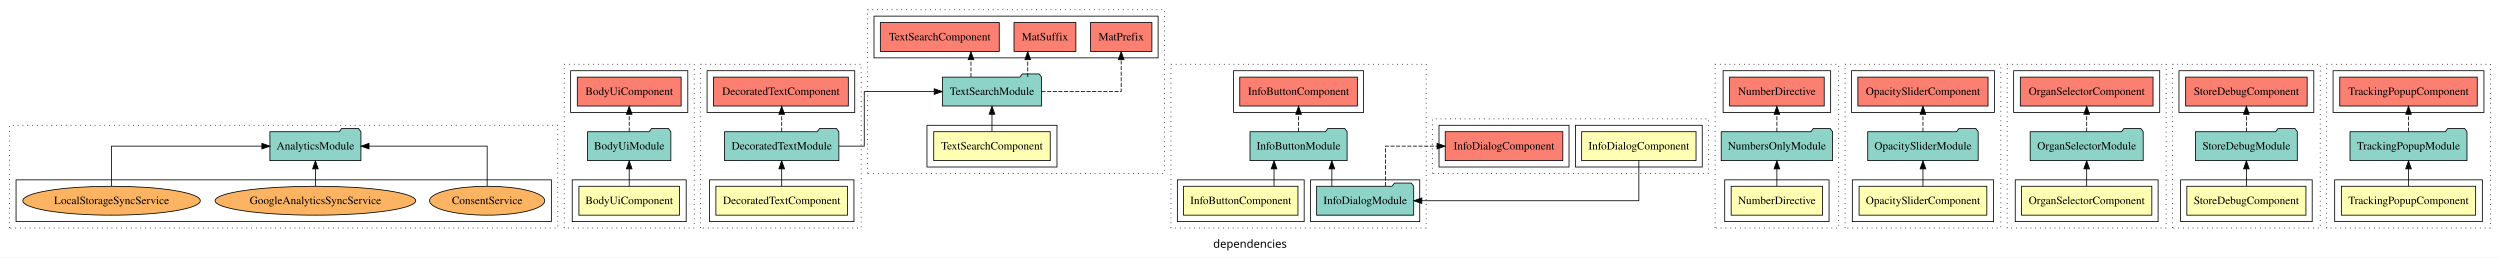
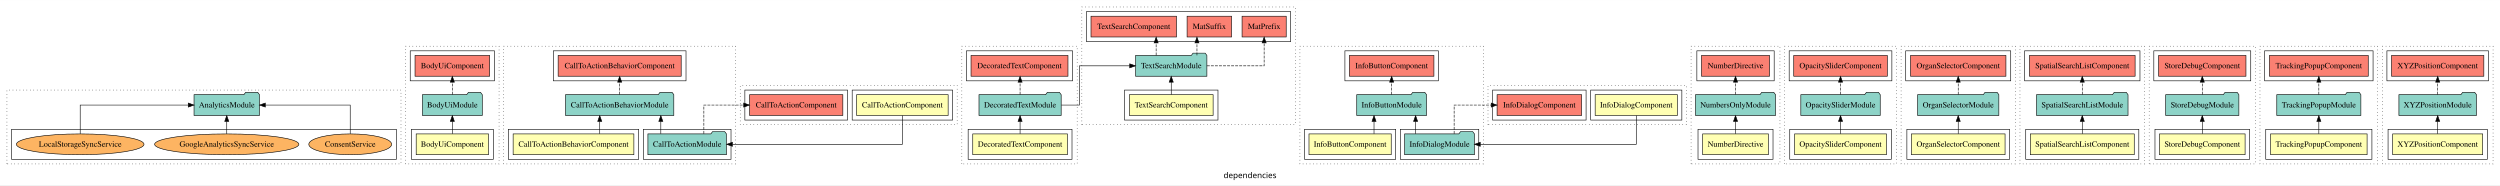
- <svg xmlns="http://www.w3.org/2000/svg" width="3115pt" height="321pt" viewBox="0.00 0.00 3115.00 320.80">
+ <svg xmlns="http://www.w3.org/2000/svg" width="4333pt" height="321pt" viewBox="0.00 0.00 4333.00 320.80">
  <g id="graph0" class="graph" transform="scale(1 1) rotate(0) translate(4 316.8)">
-     <polygon fill="white" stroke="transparent" points="-4,4 -4,-316.8 3111,-316.8 3111,4 -4,4" />
-     <text text-anchor="middle" x="1553.5" y="-8.2" font-family="sans-serif" font-size="14.00">dependencies</text>
+     <polygon fill="white" stroke="transparent" points="-4,4 -4,-316.8 4329,-316.8 4329,4 -4,4" />
+     <text text-anchor="middle" x="2162.5" y="-8.2" font-family="sans-serif" font-size="14.00">dependencies</text>
    <g id="clust1" class="cluster">
      <polygon fill="none" stroke="black" stroke-dasharray="1,5" points="8,-32.8 8,-160.8 691,-160.8 691,-32.8 8,-32.8" />
    </g>
    <g id="clust6" class="cluster">
      <polygon fill="none" stroke="black" points="16,-40.8 16,-92.8 683,-92.8 683,-40.8 16,-40.8" />
    </g>
    <g id="clust7" class="cluster">
      <polygon fill="none" stroke="black" stroke-dasharray="1,5" points="699,-32.8 699,-236.8 861,-236.8 861,-32.8 699,-32.8" />
    </g>
    <g id="clust8" class="cluster">
      <polygon fill="none" stroke="black" points="709,-40.8 709,-92.8 851,-92.8 851,-40.8 709,-40.8" />
    </g>
    <g id="clust11" class="cluster">
      <polygon fill="none" stroke="black" points="707,-176.8 707,-228.8 853,-228.8 853,-176.8 707,-176.8" />
    </g>
    <g id="clust14" class="cluster">
-       <polygon fill="none" stroke="black" stroke-dasharray="1,5" points="869,-32.8 869,-236.8 1069,-236.8 1069,-32.8 869,-32.8" />
+       <polygon fill="none" stroke="black" stroke-dasharray="1,5" points="869,-32.8 869,-236.8 1271,-236.8 1271,-32.8 869,-32.8" />
    </g>
    <g id="clust15" class="cluster">
-       <polygon fill="none" stroke="black" points="880,-40.8 880,-92.8 1060,-92.8 1060,-40.8 880,-40.8" />
+       <polygon fill="none" stroke="black" points="877,-40.8 877,-92.8 1103,-92.8 1103,-40.8 877,-40.8" />
+     </g>
+     <g id="clust17" class="cluster">
+       <polygon fill="none" stroke="black" points="1111,-40.8 1111,-92.8 1263,-92.8 1263,-40.8 1111,-40.8" />
    </g>
    <g id="clust18" class="cluster">
-       <polygon fill="none" stroke="black" points="877,-176.8 877,-228.8 1061,-228.8 1061,-176.8 877,-176.8" />
+       <polygon fill="none" stroke="black" points="955,-176.8 955,-228.8 1185,-228.8 1185,-176.8 955,-176.8" />
    </g>
    <g id="clust21" class="cluster">
-       <polygon fill="none" stroke="black" stroke-dasharray="1,5" points="1455,-32.8 1455,-236.8 1773,-236.8 1773,-32.8 1455,-32.8" />
+       <polygon fill="none" stroke="black" stroke-dasharray="1,5" points="1279,-100.8 1279,-168.8 1655,-168.8 1655,-100.8 1279,-100.8" />
    </g>
    <g id="clust22" class="cluster">
-       <polygon fill="none" stroke="black" points="1463,-40.8 1463,-92.8 1621,-92.8 1621,-40.8 1463,-40.8" />
-     </g>
-     <g id="clust24" class="cluster">
-       <polygon fill="none" stroke="black" points="1629,-40.8 1629,-92.8 1765,-92.8 1765,-40.8 1629,-40.8" />
+       <polygon fill="none" stroke="black" points="1473,-108.8 1473,-160.8 1647,-160.8 1647,-108.8 1473,-108.8" />
    </g>
    <g id="clust25" class="cluster">
-       <polygon fill="none" stroke="black" points="1533,-176.8 1533,-228.8 1695,-228.8 1695,-176.8 1533,-176.8" />
+       <polygon fill="none" stroke="black" points="1287,-108.8 1287,-160.8 1465,-160.8 1465,-108.8 1287,-108.8" />
    </g>
    <g id="clust28" class="cluster">
-       <polygon fill="none" stroke="black" stroke-dasharray="1,5" points="1781,-100.8 1781,-168.8 2125,-168.8 2125,-100.8 1781,-100.8" />
+       <polygon fill="none" stroke="black" stroke-dasharray="1,5" points="1663,-32.8 1663,-236.8 1863,-236.8 1863,-32.8 1663,-32.8" />
    </g>
    <g id="clust29" class="cluster">
-       <polygon fill="none" stroke="black" points="1959,-108.8 1959,-160.8 2117,-160.8 2117,-108.8 1959,-108.8" />
+       <polygon fill="none" stroke="black" points="1674,-40.8 1674,-92.8 1854,-92.8 1854,-40.8 1674,-40.8" />
    </g>
    <g id="clust32" class="cluster">
-       <polygon fill="none" stroke="black" points="1789,-108.8 1789,-160.8 1951,-160.8 1951,-108.8 1789,-108.8" />
-     </g>
-     <g id="clust41" class="cluster">
-       <polygon fill="none" stroke="black" stroke-dasharray="1,5" points="2133,-32.8 2133,-236.8 2287,-236.8 2287,-32.8 2133,-32.8" />
+       <polygon fill="none" stroke="black" points="1671,-176.8 1671,-228.8 1855,-228.8 1855,-176.8 1671,-176.8" />
+     </g>
+     <g id="clust35" class="cluster">
+       <polygon fill="none" stroke="black" stroke-dasharray="1,5" points="2249,-32.8 2249,-236.8 2567,-236.8 2567,-32.8 2249,-32.8" />
+     </g>
+     <g id="clust36" class="cluster">
+       <polygon fill="none" stroke="black" points="2257,-40.8 2257,-92.8 2415,-92.8 2415,-40.8 2257,-40.8" />
+     </g>
+     <g id="clust38" class="cluster">
+       <polygon fill="none" stroke="black" points="2423,-40.8 2423,-92.8 2559,-92.8 2559,-40.8 2423,-40.8" />
+     </g>
+     <g id="clust39" class="cluster">
+       <polygon fill="none" stroke="black" points="2327,-176.8 2327,-228.8 2489,-228.8 2489,-176.8 2327,-176.8" />
    </g>
    <g id="clust42" class="cluster">
-       <polygon fill="none" stroke="black" points="2145,-40.8 2145,-92.8 2275,-92.8 2275,-40.8 2145,-40.8" />
-     </g>
-     <g id="clust45" class="cluster">
-       <polygon fill="none" stroke="black" points="2143,-176.8 2143,-228.8 2277,-228.8 2277,-176.8 2143,-176.8" />
-     </g>
-     <g id="clust48" class="cluster">
-       <polygon fill="none" stroke="black" stroke-dasharray="1,5" points="2295,-32.8 2295,-236.8 2489,-236.8 2489,-32.8 2295,-32.8" />
-     </g>
-     <g id="clust49" class="cluster">
-       <polygon fill="none" stroke="black" points="2304,-40.8 2304,-92.8 2480,-92.8 2480,-40.8 2304,-40.8" />
-     </g>
-     <g id="clust52" class="cluster">
-       <polygon fill="none" stroke="black" points="2303,-176.8 2303,-228.8 2481,-228.8 2481,-176.8 2303,-176.8" />
+       <polygon fill="none" stroke="black" stroke-dasharray="1,5" points="2575,-100.8 2575,-168.8 2919,-168.8 2919,-100.8 2575,-100.8" />
+     </g>
+     <g id="clust43" class="cluster">
+       <polygon fill="none" stroke="black" points="2753,-108.8 2753,-160.8 2911,-160.8 2911,-108.8 2753,-108.8" />
+     </g>
+     <g id="clust46" class="cluster">
+       <polygon fill="none" stroke="black" points="2583,-108.8 2583,-160.8 2745,-160.8 2745,-108.8 2583,-108.8" />
    </g>
    <g id="clust55" class="cluster">
-       <polygon fill="none" stroke="black" stroke-dasharray="1,5" points="2497,-32.8 2497,-236.8 2695,-236.8 2695,-32.8 2497,-32.8" />
+       <polygon fill="none" stroke="black" stroke-dasharray="1,5" points="2927,-32.8 2927,-236.8 3081,-236.8 3081,-32.8 2927,-32.8" />
    </g>
    <g id="clust56" class="cluster">
-       <polygon fill="none" stroke="black" points="2507,-40.8 2507,-92.8 2685,-92.8 2685,-40.8 2507,-40.8" />
+       <polygon fill="none" stroke="black" points="2939,-40.8 2939,-92.8 3069,-92.8 3069,-40.8 2939,-40.8" />
    </g>
    <g id="clust59" class="cluster">
-       <polygon fill="none" stroke="black" points="2505,-176.8 2505,-228.8 2687,-228.8 2687,-176.8 2505,-176.8" />
+       <polygon fill="none" stroke="black" points="2937,-176.8 2937,-228.8 3071,-228.8 3071,-176.8 2937,-176.8" />
    </g>
    <g id="clust62" class="cluster">
-       <polygon fill="none" stroke="black" stroke-dasharray="1,5" points="2703,-32.8 2703,-236.8 2887,-236.8 2887,-32.8 2703,-32.8" />
+       <polygon fill="none" stroke="black" stroke-dasharray="1,5" points="3089,-32.8 3089,-236.8 3283,-236.8 3283,-32.8 3089,-32.8" />
    </g>
    <g id="clust63" class="cluster">
-       <polygon fill="none" stroke="black" points="2713,-40.8 2713,-92.8 2877,-92.8 2877,-40.8 2713,-40.8" />
+       <polygon fill="none" stroke="black" points="3098,-40.8 3098,-92.8 3274,-92.8 3274,-40.8 3098,-40.8" />
    </g>
    <g id="clust66" class="cluster">
-       <polygon fill="none" stroke="black" points="2711,-176.8 2711,-228.8 2879,-228.8 2879,-176.8 2711,-176.8" />
+       <polygon fill="none" stroke="black" points="3097,-176.8 3097,-228.8 3275,-228.8 3275,-176.8 3097,-176.8" />
    </g>
    <g id="clust69" class="cluster">
-       <polygon fill="none" stroke="black" stroke-dasharray="1,5" points="1077,-100.8 1077,-304.8 1447,-304.8 1447,-100.8 1077,-100.8" />
+       <polygon fill="none" stroke="black" stroke-dasharray="1,5" points="3291,-32.8 3291,-236.8 3489,-236.8 3489,-32.8 3291,-32.8" />
    </g>
    <g id="clust70" class="cluster">
-       <polygon fill="none" stroke="black" points="1151,-108.8 1151,-160.8 1313,-160.8 1313,-108.8 1151,-108.8" />
+       <polygon fill="none" stroke="black" points="3301,-40.8 3301,-92.8 3479,-92.8 3479,-40.8 3301,-40.8" />
    </g>
    <g id="clust73" class="cluster">
-       <polygon fill="none" stroke="black" points="1085,-244.8 1085,-296.8 1439,-296.8 1439,-244.8 1085,-244.8" />
+       <polygon fill="none" stroke="black" points="3299,-176.8 3299,-228.8 3481,-228.8 3481,-176.8 3299,-176.8" />
    </g>
    <g id="clust76" class="cluster">
-       <polygon fill="none" stroke="black" stroke-dasharray="1,5" points="2895,-32.8 2895,-236.8 3099,-236.8 3099,-32.8 2895,-32.8" />
+       <polygon fill="none" stroke="black" stroke-dasharray="1,5" points="3497,-32.8 3497,-236.8 3713,-236.8 3713,-32.8 3497,-32.8" />
    </g>
    <g id="clust77" class="cluster">
-       <polygon fill="none" stroke="black" points="2905,-40.8 2905,-92.8 3089,-92.8 3089,-40.8 2905,-40.8" />
+       <polygon fill="none" stroke="black" points="3507,-40.8 3507,-92.8 3703,-92.8 3703,-40.8 3507,-40.8" />
    </g>
    <g id="clust80" class="cluster">
-       <polygon fill="none" stroke="black" points="2903,-176.8 2903,-228.8 3091,-228.8 3091,-176.8 2903,-176.8" />
+       <polygon fill="none" stroke="black" points="3505,-176.8 3505,-228.8 3705,-228.8 3705,-176.8 3505,-176.8" />
+     </g>
+     <g id="clust83" class="cluster">
+       <polygon fill="none" stroke="black" stroke-dasharray="1,5" points="3721,-32.8 3721,-236.8 3905,-236.8 3905,-32.8 3721,-32.8" />
+     </g>
+     <g id="clust84" class="cluster">
+       <polygon fill="none" stroke="black" points="3731,-40.8 3731,-92.8 3895,-92.8 3895,-40.8 3731,-40.8" />
+     </g>
+     <g id="clust87" class="cluster">
+       <polygon fill="none" stroke="black" points="3729,-176.8 3729,-228.8 3897,-228.8 3897,-176.8 3729,-176.8" />
+     </g>
+     <g id="clust90" class="cluster">
+       <polygon fill="none" stroke="black" stroke-dasharray="1,5" points="1871,-100.8 1871,-304.8 2241,-304.8 2241,-100.8 1871,-100.8" />
+     </g>
+     <g id="clust91" class="cluster">
+       <polygon fill="none" stroke="black" points="1945,-108.8 1945,-160.8 2107,-160.8 2107,-108.8 1945,-108.8" />
+     </g>
+     <g id="clust94" class="cluster">
+       <polygon fill="none" stroke="black" points="1879,-244.8 1879,-296.8 2233,-296.8 2233,-244.8 1879,-244.8" />
+     </g>
+     <g id="clust97" class="cluster">
+       <polygon fill="none" stroke="black" stroke-dasharray="1,5" points="3913,-32.8 3913,-236.8 4117,-236.8 4117,-32.8 3913,-32.8" />
+     </g>
+     <g id="clust98" class="cluster">
+       <polygon fill="none" stroke="black" points="3923,-40.8 3923,-92.8 4107,-92.8 4107,-40.8 3923,-40.8" />
+     </g>
+     <g id="clust101" class="cluster">
+       <polygon fill="none" stroke="black" points="3921,-176.8 3921,-228.8 4109,-228.8 4109,-176.8 3921,-176.8" />
+     </g>
+     <g id="clust104" class="cluster">
+       <polygon fill="none" stroke="black" stroke-dasharray="1,5" points="4125,-32.8 4125,-236.8 4317,-236.8 4317,-32.8 4125,-32.8" />
+     </g>
+     <g id="clust105" class="cluster">
+       <polygon fill="none" stroke="black" points="4135,-40.8 4135,-92.8 4307,-92.8 4307,-40.8 4135,-40.8" />
+     </g>
+     <g id="clust108" class="cluster">
+       <polygon fill="none" stroke="black" points="4133,-176.8 4133,-228.8 4309,-228.8 4309,-176.8 4133,-176.8" />
    </g>
    <g id="node1" class="node">
      <ellipse fill="#fdb462" stroke="black" cx="603" cy="-66.8" rx="71.79" ry="18" />
      <text text-anchor="middle" x="603" y="-62.6" font-family="Times,serif" font-size="14.00">ConsentService</text>
    </g>
    <g id="node4" class="node">
      <polygon fill="#8dd3c7" stroke="black" points="445.7,-152.8 442.7,-156.8 421.7,-156.8 418.7,-152.8 332.3,-152.8 332.3,-116.8 445.7,-116.8 445.7,-152.8" />
      <text text-anchor="middle" x="389" y="-130.6" font-family="Times,serif" font-size="14.00">AnalyticsModule</text>
    </g>
    <g id="edge1" class="edge">
      <path fill="none" stroke="black" d="M603,-85.02C603,-105.17 603,-134.8 603,-134.8 603,-134.8 455.79,-134.8 455.79,-134.8" />
      <polygon fill="black" stroke="black" points="455.79,-131.3 445.79,-134.8 455.79,-138.3 455.79,-131.3" />
    </g>
    <g id="node2" class="node">
      <ellipse fill="#fdb462" stroke="black" cx="389" cy="-66.8" rx="124.98" ry="18" />
      <text text-anchor="middle" x="389" y="-62.6" font-family="Times,serif" font-size="14.00">GoogleAnalyticsSyncService</text>
    </g>
    <g id="edge2" class="edge">
      <path fill="none" stroke="black" d="M389,-85.02C389,-85.02 389,-106.53 389,-106.53" />
      <polygon fill="black" stroke="black" points="385.5,-106.53 389,-116.53 392.5,-106.53 385.5,-106.53" />
    </g>
    <g id="node3" class="node">
      <ellipse fill="#fdb462" stroke="black" cx="135" cy="-66.8" rx="110.57" ry="18" />
      <text text-anchor="middle" x="135" y="-62.6" font-family="Times,serif" font-size="14.00">LocalStorageSyncService</text>
    </g>
    <g id="edge3" class="edge">
      <path fill="none" stroke="black" d="M135,-85.02C135,-105.17 135,-134.8 135,-134.8 135,-134.8 322.31,-134.8 322.31,-134.8" />
      <polygon fill="black" stroke="black" points="322.31,-138.3 332.31,-134.8 322.31,-131.3 322.31,-138.3" />
    </g>
    <g id="node5" class="node">
      <polygon fill="#ffffb3" stroke="black" points="842.67,-84.8 717.33,-84.8 717.33,-48.8 842.67,-48.8 842.67,-84.8" />
      <text text-anchor="middle" x="780" y="-62.6" font-family="Times,serif" font-size="14.00">BodyUiComponent</text>
    </g>
    <g id="node6" class="node">
      <polygon fill="#8dd3c7" stroke="black" points="831.88,-152.8 828.88,-156.8 807.88,-156.8 804.88,-152.8 728.12,-152.8 728.12,-116.8 831.88,-116.8 831.88,-152.8" />
      <text text-anchor="middle" x="780" y="-130.6" font-family="Times,serif" font-size="14.00">BodyUiModule</text>
    </g>
    <g id="edge4" class="edge">
      <path fill="none" stroke="black" d="M780,-85.02C780,-85.02 780,-106.53 780,-106.53" />
      <polygon fill="black" stroke="black" points="776.5,-106.53 780,-116.53 783.5,-106.53 776.5,-106.53" />
    </g>
    <g id="node7" class="node">
      <polygon fill="#fb8072" stroke="black" points="844.67,-220.8 715.33,-220.8 715.33,-184.8 844.67,-184.8 844.67,-220.8" />
      <text text-anchor="middle" x="780" y="-198.6" font-family="Times,serif" font-size="14.00">BodyUiComponent </text>
    </g>
    <g id="edge5" class="edge">
      <path fill="none" stroke="black" stroke-dasharray="5,2" d="M780,-153.02C780,-153.02 780,-174.53 780,-174.53" />
      <polygon fill="black" stroke="black" points="776.5,-174.53 780,-184.53 783.5,-174.53 776.5,-174.53" />
    </g>
    <g id="node8" class="node">
-       <polygon fill="#ffffb3" stroke="black" points="1052.01,-84.8 887.99,-84.8 887.99,-48.8 1052.01,-48.8 1052.01,-84.8" />
-       <text text-anchor="middle" x="970" y="-62.6" font-family="Times,serif" font-size="14.00">DecoratedTextComponent</text>
+       <polygon fill="#ffffb3" stroke="black" points="1094.64,-84.8 885.36,-84.8 885.36,-48.8 1094.64,-48.8 1094.64,-84.8" />
+       <text text-anchor="middle" x="990" y="-62.6" font-family="Times,serif" font-size="14.00">CallToActionBehaviorComponent</text>
    </g>
    <g id="node9" class="node">
-       <polygon fill="#8dd3c7" stroke="black" points="1041.22,-152.8 1038.22,-156.8 1017.22,-156.8 1014.22,-152.8 898.78,-152.8 898.78,-116.8 1041.22,-116.8 1041.22,-152.8" />
-       <text text-anchor="middle" x="970" y="-130.6" font-family="Times,serif" font-size="14.00">DecoratedTextModule</text>
+       <polygon fill="#8dd3c7" stroke="black" points="1163.85,-152.8 1160.85,-156.8 1139.85,-156.8 1136.85,-152.8 976.15,-152.8 976.15,-116.8 1163.85,-116.8 1163.85,-152.8" />
+       <text text-anchor="middle" x="1070" y="-130.6" font-family="Times,serif" font-size="14.00">CallToActionBehaviorModule</text>
    </g>
    <g id="edge6" class="edge">
-       <path fill="none" stroke="black" d="M970,-85.02C970,-85.02 970,-106.53 970,-106.53" />
-       <polygon fill="black" stroke="black" points="966.5,-106.53 970,-116.53 973.5,-106.53 966.5,-106.53" />
+       <path fill="none" stroke="black" d="M1035.45,-85.02C1035.45,-85.02 1035.45,-106.53 1035.45,-106.53" />
+       <polygon fill="black" stroke="black" points="1031.95,-106.53 1035.45,-116.53 1038.95,-106.53 1031.95,-106.53" />
+     </g>
+     <g id="node11" class="node">
+       <polygon fill="#fb8072" stroke="black" points="1176.64,-220.8 963.36,-220.8 963.36,-184.8 1176.64,-184.8 1176.64,-220.8" />
+       <text text-anchor="middle" x="1070" y="-198.6" font-family="Times,serif" font-size="14.00">CallToActionBehaviorComponent </text>
+     </g>
+     <g id="edge8" class="edge">
+       <path fill="none" stroke="black" stroke-dasharray="5,2" d="M1070,-153.02C1070,-153.02 1070,-174.53 1070,-174.53" />
+       <polygon fill="black" stroke="black" points="1066.5,-174.53 1070,-184.53 1073.5,-174.53 1066.5,-174.53" />
    </g>
    <g id="node10" class="node">
-       <polygon fill="#fb8072" stroke="black" points="1053.01,-220.8 884.99,-220.8 884.99,-184.8 1053.01,-184.8 1053.01,-220.8" />
-       <text text-anchor="middle" x="969" y="-198.6" font-family="Times,serif" font-size="14.00">DecoratedTextComponent </text>
+       <polygon fill="#8dd3c7" stroke="black" points="1255.04,-84.8 1252.04,-88.8 1231.04,-88.8 1228.04,-84.8 1118.96,-84.8 1118.96,-48.8 1255.04,-48.8 1255.04,-84.8" />
+       <text text-anchor="middle" x="1187" y="-62.6" font-family="Times,serif" font-size="14.00">CallToActionModule</text>
    </g>
    <g id="edge7" class="edge">
-       <path fill="none" stroke="black" stroke-dasharray="5,2" d="M970,-153.02C970,-153.02 970,-174.53 970,-174.53" />
-       <polygon fill="black" stroke="black" points="966.5,-174.53 970,-184.53 973.5,-174.53 966.5,-174.53" />
+       <path fill="none" stroke="black" d="M1141.33,-85.02C1141.33,-85.02 1141.33,-106.53 1141.33,-106.53" />
+       <polygon fill="black" stroke="black" points="1137.83,-106.53 1141.33,-116.53 1144.83,-106.53 1137.83,-106.53" />
+     </g>
+     <g id="node13" class="node">
+       <polygon fill="#fb8072" stroke="black" points="1456.82,-152.8 1295.18,-152.8 1295.18,-116.8 1456.82,-116.8 1456.82,-152.8" />
+       <text text-anchor="middle" x="1376" y="-130.6" font-family="Times,serif" font-size="14.00">CallToActionComponent </text>
+     </g>
+     <g id="edge10" class="edge">
+       <path fill="none" stroke="black" stroke-dasharray="5,2" d="M1215.92,-85.02C1215.92,-105.17 1215.92,-134.8 1215.92,-134.8 1215.92,-134.8 1285.02,-134.8 1285.02,-134.8" />
+       <polygon fill="black" stroke="black" points="1285.02,-138.3 1295.02,-134.8 1285.02,-131.3 1285.02,-138.3" />
+     </g>
+     <g id="node12" class="node">
+       <polygon fill="#ffffb3" stroke="black" points="1639.32,-152.8 1480.68,-152.8 1480.68,-116.8 1639.32,-116.8 1639.32,-152.8" />
+       <text text-anchor="middle" x="1560" y="-130.6" font-family="Times,serif" font-size="14.00">CallToActionComponent</text>
+     </g>
+     <g id="edge9" class="edge">
+       <path fill="none" stroke="black" d="M1560,-116.58C1560,-96.43 1560,-66.8 1560,-66.8 1560,-66.8 1265.41,-66.8 1265.41,-66.8" />
+       <polygon fill="black" stroke="black" points="1265.41,-63.3 1255.41,-66.8 1265.41,-70.3 1265.41,-63.3" />
+     </g>
+     <g id="node14" class="node">
+       <polygon fill="#ffffb3" stroke="black" points="1846.01,-84.8 1681.99,-84.8 1681.99,-48.8 1846.01,-48.8 1846.01,-84.8" />
+       <text text-anchor="middle" x="1764" y="-62.6" font-family="Times,serif" font-size="14.00">DecoratedTextComponent</text>
+     </g>
+     <g id="node15" class="node">
+       <polygon fill="#8dd3c7" stroke="black" points="1835.22,-152.8 1832.22,-156.8 1811.22,-156.8 1808.22,-152.8 1692.78,-152.8 1692.78,-116.8 1835.22,-116.8 1835.22,-152.8" />
+       <text text-anchor="middle" x="1764" y="-130.6" font-family="Times,serif" font-size="14.00">DecoratedTextModule</text>
+     </g>
+     <g id="edge11" class="edge">
+       <path fill="none" stroke="black" d="M1764,-85.02C1764,-85.02 1764,-106.53 1764,-106.53" />
+       <polygon fill="black" stroke="black" points="1760.5,-106.53 1764,-116.53 1767.5,-106.53 1760.5,-106.53" />
+     </g>
+     <g id="node16" class="node">
+       <polygon fill="#fb8072" stroke="black" points="1847.01,-220.8 1678.99,-220.8 1678.99,-184.8 1847.01,-184.8 1847.01,-220.8" />
+       <text text-anchor="middle" x="1763" y="-198.6" font-family="Times,serif" font-size="14.00">DecoratedTextComponent </text>
+     </g>
+     <g id="edge12" class="edge">
+       <path fill="none" stroke="black" stroke-dasharray="5,2" d="M1764,-153.02C1764,-153.02 1764,-174.53 1764,-174.53" />
+       <polygon fill="black" stroke="black" points="1760.5,-174.53 1764,-184.53 1767.5,-174.53 1760.5,-174.53" />
+     </g>
+     <g id="node39" class="node">
+       <polygon fill="#8dd3c7" stroke="black" points="2087.79,-220.8 2084.79,-224.8 2063.79,-224.8 2060.79,-220.8 1964.21,-220.8 1964.21,-184.8 2087.79,-184.8 2087.79,-220.8" />
+       <text text-anchor="middle" x="2026" y="-198.6" font-family="Times,serif" font-size="14.00">TextSearchModule</text>
+     </g>
+     <g id="edge29" class="edge">
+       <path fill="none" stroke="black" d="M1835.44,-134.8C1852.99,-134.8 1866.86,-134.8 1866.86,-134.8 1866.86,-134.8 1866.86,-202.8 1866.86,-202.8 1866.86,-202.8 1954.02,-202.8 1954.02,-202.8" />
+       <polygon fill="black" stroke="black" points="1954.02,-206.3 1964.02,-202.8 1954.02,-199.3 1954.02,-206.3" />
+     </g>
+     <g id="node17" class="node">
+       <polygon fill="#ffffb3" stroke="black" points="2407.27,-84.8 2264.73,-84.8 2264.73,-48.8 2407.27,-48.8 2407.27,-84.8" />
+       <text text-anchor="middle" x="2336" y="-62.6" font-family="Times,serif" font-size="14.00">InfoButtonComponent</text>
+     </g>
+     <g id="node18" class="node">
+       <polygon fill="#8dd3c7" stroke="black" points="2468.49,-152.8 2465.49,-156.8 2444.49,-156.8 2441.49,-152.8 2347.51,-152.8 2347.51,-116.8 2468.49,-116.8 2468.49,-152.8" />
+       <text text-anchor="middle" x="2408" y="-130.6" font-family="Times,serif" font-size="14.00">InfoButtonModule</text>
+     </g>
+     <g id="edge13" class="edge">
+       <path fill="none" stroke="black" d="M2377.45,-85.02C2377.45,-85.02 2377.45,-106.53 2377.45,-106.53" />
+       <polygon fill="black" stroke="black" points="2373.95,-106.53 2377.45,-116.53 2380.95,-106.53 2373.95,-106.53" />
+     </g>
+     <g id="node20" class="node">
+       <polygon fill="#fb8072" stroke="black" points="2481.27,-220.8 2334.73,-220.8 2334.73,-184.8 2481.27,-184.8 2481.27,-220.8" />
+       <text text-anchor="middle" x="2408" y="-198.6" font-family="Times,serif" font-size="14.00">InfoButtonComponent </text>
+     </g>
+     <g id="edge15" class="edge">
+       <path fill="none" stroke="black" stroke-dasharray="5,2" d="M2408,-153.02C2408,-153.02 2408,-174.53 2408,-174.53" />
+       <polygon fill="black" stroke="black" points="2404.5,-174.53 2408,-184.53 2411.5,-174.53 2404.5,-174.53" />
+     </g>
+     <g id="node19" class="node">
+       <polygon fill="#8dd3c7" stroke="black" points="2551.47,-84.8 2548.47,-88.8 2527.47,-88.8 2524.47,-84.8 2430.53,-84.8 2430.53,-48.8 2551.47,-48.8 2551.47,-84.8" />
+       <text text-anchor="middle" x="2491" y="-62.6" font-family="Times,serif" font-size="14.00">InfoDialogModule</text>
+     </g>
+     <g id="edge14" class="edge">
+       <path fill="none" stroke="black" d="M2449.5,-85.02C2449.5,-85.02 2449.5,-106.53 2449.5,-106.53" />
+       <polygon fill="black" stroke="black" points="2446,-106.53 2449.5,-116.53 2453,-106.53 2446,-106.53" />
+     </g>
+     <g id="node22" class="node">
+       <polygon fill="#fb8072" stroke="black" points="2737.26,-152.8 2590.74,-152.8 2590.74,-116.8 2737.26,-116.8 2737.26,-152.8" />
+       <text text-anchor="middle" x="2664" y="-130.6" font-family="Times,serif" font-size="14.00">InfoDialogComponent </text>
+     </g>
+     <g id="edge17" class="edge">
+       <path fill="none" stroke="black" stroke-dasharray="5,2" d="M2516.31,-85.02C2516.31,-105.17 2516.31,-134.8 2516.31,-134.8 2516.31,-134.8 2580.59,-134.8 2580.59,-134.8" />
+       <polygon fill="black" stroke="black" points="2580.59,-138.3 2590.59,-134.8 2580.59,-131.3 2580.59,-138.3" />
+     </g>
+     <g id="node21" class="node">
+       <polygon fill="#ffffb3" stroke="black" points="2903.26,-152.8 2760.74,-152.8 2760.74,-116.8 2903.26,-116.8 2903.26,-152.8" />
+       <text text-anchor="middle" x="2832" y="-130.6" font-family="Times,serif" font-size="14.00">InfoDialogComponent</text>
+     </g>
+     <g id="edge16" class="edge">
+       <path fill="none" stroke="black" d="M2832,-116.58C2832,-96.43 2832,-66.8 2832,-66.8 2832,-66.8 2561.57,-66.8 2561.57,-66.8" />
+       <polygon fill="black" stroke="black" points="2561.57,-63.3 2551.57,-66.8 2561.57,-70.3 2561.57,-63.3" />
+     </g>
+     <g id="node23" class="node">
+       <polygon fill="#ffffb3" stroke="black" points="3060.96,-84.8 2947.04,-84.8 2947.04,-48.8 3060.96,-48.8 3060.96,-84.8" />
+       <text text-anchor="middle" x="3004" y="-62.6" font-family="Times,serif" font-size="14.00">NumberDirective</text>
+     </g>
+     <g id="node24" class="node">
+       <polygon fill="#8dd3c7" stroke="black" points="3073.36,-152.8 3070.36,-156.8 3049.36,-156.8 3046.36,-152.8 2934.64,-152.8 2934.64,-116.8 3073.36,-116.8 3073.36,-152.8" />
+       <text text-anchor="middle" x="3004" y="-130.6" font-family="Times,serif" font-size="14.00">NumbersOnlyModule</text>
+     </g>
+     <g id="edge18" class="edge">
+       <path fill="none" stroke="black" d="M3004,-85.02C3004,-85.02 3004,-106.53 3004,-106.53" />
+       <polygon fill="black" stroke="black" points="3000.5,-106.53 3004,-116.53 3007.5,-106.53 3000.5,-106.53" />
+     </g>
+     <g id="node25" class="node">
+       <polygon fill="#fb8072" stroke="black" points="3062.96,-220.8 2945.04,-220.8 2945.04,-184.8 3062.96,-184.8 3062.96,-220.8" />
+       <text text-anchor="middle" x="3004" y="-198.6" font-family="Times,serif" font-size="14.00">NumberDirective </text>
+     </g>
+     <g id="edge19" class="edge">
+       <path fill="none" stroke="black" stroke-dasharray="5,2" d="M3004,-153.02C3004,-153.02 3004,-174.53 3004,-174.53" />
+       <polygon fill="black" stroke="black" points="3000.5,-174.53 3004,-184.53 3007.5,-174.53 3000.5,-174.53" />
+     </g>
+     <g id="node26" class="node">
+       <polygon fill="#ffffb3" stroke="black" points="3265.59,-84.8 3106.41,-84.8 3106.41,-48.8 3265.59,-48.8 3265.59,-84.8" />
+       <text text-anchor="middle" x="3186" y="-62.6" font-family="Times,serif" font-size="14.00">OpacitySliderComponent</text>
+     </g>
+     <g id="node27" class="node">
+       <polygon fill="#8dd3c7" stroke="black" points="3254.81,-152.8 3251.81,-156.8 3230.81,-156.8 3227.81,-152.8 3117.19,-152.8 3117.19,-116.8 3254.81,-116.8 3254.81,-152.8" />
+       <text text-anchor="middle" x="3186" y="-130.6" font-family="Times,serif" font-size="14.00">OpacitySliderModule</text>
+     </g>
+     <g id="edge20" class="edge">
+       <path fill="none" stroke="black" d="M3186,-85.02C3186,-85.02 3186,-106.53 3186,-106.53" />
+       <polygon fill="black" stroke="black" points="3182.5,-106.53 3186,-116.53 3189.5,-106.53 3182.5,-106.53" />
+     </g>
+     <g id="node28" class="node">
+       <polygon fill="#fb8072" stroke="black" points="3267.09,-220.8 3104.91,-220.8 3104.91,-184.8 3267.09,-184.8 3267.09,-220.8" />
+       <text text-anchor="middle" x="3186" y="-198.6" font-family="Times,serif" font-size="14.00">OpacitySliderComponent </text>
+     </g>
+     <g id="edge21" class="edge">
+       <path fill="none" stroke="black" stroke-dasharray="5,2" d="M3186,-153.02C3186,-153.02 3186,-174.53 3186,-174.53" />
+       <polygon fill="black" stroke="black" points="3182.5,-174.53 3186,-184.53 3189.5,-174.53 3182.5,-174.53" />
+     </g>
+     <g id="node29" class="node">
+       <polygon fill="#ffffb3" stroke="black" points="3471.18,-84.8 3308.82,-84.8 3308.82,-48.8 3471.18,-48.8 3471.18,-84.8" />
+       <text text-anchor="middle" x="3390" y="-62.6" font-family="Times,serif" font-size="14.00">OrganSelectorComponent</text>
    </g>
    <g id="node30" class="node">
-       <polygon fill="#8dd3c7" stroke="black" points="1293.79,-220.8 1290.79,-224.8 1269.79,-224.8 1266.79,-220.8 1170.21,-220.8 1170.21,-184.8 1293.79,-184.8 1293.79,-220.8" />
-       <text text-anchor="middle" x="1232" y="-198.6" font-family="Times,serif" font-size="14.00">TextSearchModule</text>
+       <polygon fill="#8dd3c7" stroke="black" points="3460.4,-152.8 3457.4,-156.8 3436.4,-156.8 3433.4,-152.8 3319.6,-152.8 3319.6,-116.8 3460.4,-116.8 3460.4,-152.8" />
+       <text text-anchor="middle" x="3390" y="-130.6" font-family="Times,serif" font-size="14.00">OrganSelectorModule</text>
    </g>
    <g id="edge22" class="edge">
-       <path fill="none" stroke="black" d="M1041.44,-134.8C1058.99,-134.8 1072.86,-134.8 1072.86,-134.8 1072.86,-134.8 1072.86,-202.8 1072.86,-202.8 1072.86,-202.8 1160.02,-202.8 1160.02,-202.8" />
-       <polygon fill="black" stroke="black" points="1160.02,-206.3 1170.02,-202.8 1160.02,-199.3 1160.02,-206.3" />
-     </g>
-     <g id="node11" class="node">
-       <polygon fill="#ffffb3" stroke="black" points="1613.27,-84.8 1470.73,-84.8 1470.73,-48.8 1613.27,-48.8 1613.27,-84.8" />
-       <text text-anchor="middle" x="1542" y="-62.6" font-family="Times,serif" font-size="14.00">InfoButtonComponent</text>
-     </g>
-     <g id="node12" class="node">
-       <polygon fill="#8dd3c7" stroke="black" points="1674.49,-152.8 1671.49,-156.8 1650.49,-156.8 1647.49,-152.8 1553.51,-152.8 1553.51,-116.8 1674.49,-116.8 1674.49,-152.8" />
-       <text text-anchor="middle" x="1614" y="-130.6" font-family="Times,serif" font-size="14.00">InfoButtonModule</text>
-     </g>
-     <g id="edge8" class="edge">
-       <path fill="none" stroke="black" d="M1583.45,-85.02C1583.45,-85.02 1583.45,-106.53 1583.45,-106.53" />
-       <polygon fill="black" stroke="black" points="1579.95,-106.53 1583.45,-116.53 1586.95,-106.53 1579.95,-106.53" />
-     </g>
-     <g id="node14" class="node">
-       <polygon fill="#fb8072" stroke="black" points="1687.27,-220.8 1540.73,-220.8 1540.73,-184.8 1687.27,-184.8 1687.27,-220.8" />
-       <text text-anchor="middle" x="1614" y="-198.6" font-family="Times,serif" font-size="14.00">InfoButtonComponent </text>
-     </g>
-     <g id="edge10" class="edge">
-       <path fill="none" stroke="black" stroke-dasharray="5,2" d="M1614,-153.02C1614,-153.02 1614,-174.53 1614,-174.53" />
-       <polygon fill="black" stroke="black" points="1610.5,-174.53 1614,-184.53 1617.5,-174.53 1610.5,-174.53" />
-     </g>
-     <g id="node13" class="node">
-       <polygon fill="#8dd3c7" stroke="black" points="1757.47,-84.8 1754.47,-88.8 1733.47,-88.8 1730.47,-84.8 1636.53,-84.8 1636.53,-48.8 1757.47,-48.8 1757.47,-84.8" />
-       <text text-anchor="middle" x="1697" y="-62.6" font-family="Times,serif" font-size="14.00">InfoDialogModule</text>
-     </g>
-     <g id="edge9" class="edge">
-       <path fill="none" stroke="black" d="M1655.5,-85.02C1655.5,-85.02 1655.5,-106.53 1655.5,-106.53" />
-       <polygon fill="black" stroke="black" points="1652,-106.53 1655.5,-116.53 1659,-106.53 1652,-106.53" />
-     </g>
-     <g id="node16" class="node">
-       <polygon fill="#fb8072" stroke="black" points="1943.26,-152.8 1796.74,-152.8 1796.74,-116.8 1943.26,-116.8 1943.26,-152.8" />
-       <text text-anchor="middle" x="1870" y="-130.6" font-family="Times,serif" font-size="14.00">InfoDialogComponent </text>
-     </g>
-     <g id="edge12" class="edge">
-       <path fill="none" stroke="black" stroke-dasharray="5,2" d="M1722.31,-85.02C1722.31,-105.17 1722.31,-134.8 1722.31,-134.8 1722.31,-134.8 1786.59,-134.8 1786.59,-134.8" />
-       <polygon fill="black" stroke="black" points="1786.59,-138.3 1796.59,-134.8 1786.59,-131.3 1786.59,-138.3" />
-     </g>
-     <g id="node15" class="node">
-       <polygon fill="#ffffb3" stroke="black" points="2109.26,-152.8 1966.74,-152.8 1966.74,-116.8 2109.26,-116.8 2109.26,-152.8" />
-       <text text-anchor="middle" x="2038" y="-130.6" font-family="Times,serif" font-size="14.00">InfoDialogComponent</text>
-     </g>
-     <g id="edge11" class="edge">
-       <path fill="none" stroke="black" d="M2038,-116.58C2038,-96.43 2038,-66.8 2038,-66.8 2038,-66.8 1767.57,-66.8 1767.57,-66.8" />
-       <polygon fill="black" stroke="black" points="1767.57,-63.3 1757.57,-66.8 1767.57,-70.3 1767.57,-63.3" />
-     </g>
-     <g id="node17" class="node">
-       <polygon fill="#ffffb3" stroke="black" points="2266.96,-84.8 2153.04,-84.8 2153.04,-48.8 2266.96,-48.8 2266.96,-84.8" />
-       <text text-anchor="middle" x="2210" y="-62.6" font-family="Times,serif" font-size="14.00">NumberDirective</text>
-     </g>
-     <g id="node18" class="node">
-       <polygon fill="#8dd3c7" stroke="black" points="2279.36,-152.8 2276.36,-156.8 2255.36,-156.8 2252.36,-152.8 2140.64,-152.8 2140.64,-116.8 2279.36,-116.8 2279.36,-152.8" />
-       <text text-anchor="middle" x="2210" y="-130.6" font-family="Times,serif" font-size="14.00">NumbersOnlyModule</text>
-     </g>
-     <g id="edge13" class="edge">
-       <path fill="none" stroke="black" d="M2210,-85.02C2210,-85.02 2210,-106.53 2210,-106.53" />
-       <polygon fill="black" stroke="black" points="2206.5,-106.53 2210,-116.53 2213.5,-106.53 2206.5,-106.53" />
-     </g>
-     <g id="node19" class="node">
-       <polygon fill="#fb8072" stroke="black" points="2268.96,-220.8 2151.04,-220.8 2151.04,-184.8 2268.96,-184.8 2268.96,-220.8" />
-       <text text-anchor="middle" x="2210" y="-198.6" font-family="Times,serif" font-size="14.00">NumberDirective </text>
-     </g>
-     <g id="edge14" class="edge">
-       <path fill="none" stroke="black" stroke-dasharray="5,2" d="M2210,-153.02C2210,-153.02 2210,-174.53 2210,-174.53" />
-       <polygon fill="black" stroke="black" points="2206.5,-174.53 2210,-184.53 2213.5,-174.53 2206.5,-174.53" />
-     </g>
-     <g id="node20" class="node">
-       <polygon fill="#ffffb3" stroke="black" points="2471.59,-84.8 2312.41,-84.8 2312.41,-48.8 2471.59,-48.8 2471.59,-84.8" />
-       <text text-anchor="middle" x="2392" y="-62.6" font-family="Times,serif" font-size="14.00">OpacitySliderComponent</text>
-     </g>
-     <g id="node21" class="node">
-       <polygon fill="#8dd3c7" stroke="black" points="2460.81,-152.8 2457.81,-156.8 2436.81,-156.8 2433.81,-152.8 2323.19,-152.8 2323.19,-116.8 2460.81,-116.8 2460.81,-152.8" />
-       <text text-anchor="middle" x="2392" y="-130.6" font-family="Times,serif" font-size="14.00">OpacitySliderModule</text>
-     </g>
-     <g id="edge15" class="edge">
-       <path fill="none" stroke="black" d="M2392,-85.02C2392,-85.02 2392,-106.53 2392,-106.53" />
-       <polygon fill="black" stroke="black" points="2388.5,-106.53 2392,-116.53 2395.5,-106.53 2388.5,-106.53" />
-     </g>
-     <g id="node22" class="node">
-       <polygon fill="#fb8072" stroke="black" points="2473.09,-220.8 2310.91,-220.8 2310.91,-184.8 2473.09,-184.8 2473.09,-220.8" />
-       <text text-anchor="middle" x="2392" y="-198.6" font-family="Times,serif" font-size="14.00">OpacitySliderComponent </text>
-     </g>
-     <g id="edge16" class="edge">
-       <path fill="none" stroke="black" stroke-dasharray="5,2" d="M2392,-153.02C2392,-153.02 2392,-174.53 2392,-174.53" />
-       <polygon fill="black" stroke="black" points="2388.5,-174.53 2392,-184.53 2395.5,-174.53 2388.5,-174.53" />
-     </g>
-     <g id="node23" class="node">
-       <polygon fill="#ffffb3" stroke="black" points="2677.18,-84.8 2514.82,-84.8 2514.82,-48.8 2677.18,-48.8 2677.18,-84.8" />
-       <text text-anchor="middle" x="2596" y="-62.6" font-family="Times,serif" font-size="14.00">OrganSelectorComponent</text>
-     </g>
-     <g id="node24" class="node">
-       <polygon fill="#8dd3c7" stroke="black" points="2666.4,-152.8 2663.4,-156.8 2642.4,-156.8 2639.4,-152.8 2525.6,-152.8 2525.6,-116.8 2666.4,-116.8 2666.4,-152.8" />
-       <text text-anchor="middle" x="2596" y="-130.6" font-family="Times,serif" font-size="14.00">OrganSelectorModule</text>
-     </g>
-     <g id="edge17" class="edge">
-       <path fill="none" stroke="black" d="M2596,-85.02C2596,-85.02 2596,-106.53 2596,-106.53" />
-       <polygon fill="black" stroke="black" points="2592.5,-106.53 2596,-116.53 2599.5,-106.53 2592.5,-106.53" />
-     </g>
-     <g id="node25" class="node">
-       <polygon fill="#fb8072" stroke="black" points="2678.68,-220.8 2513.32,-220.8 2513.32,-184.8 2678.68,-184.8 2678.68,-220.8" />
-       <text text-anchor="middle" x="2596" y="-198.6" font-family="Times,serif" font-size="14.00">OrganSelectorComponent </text>
-     </g>
-     <g id="edge18" class="edge">
-       <path fill="none" stroke="black" stroke-dasharray="5,2" d="M2596,-153.02C2596,-153.02 2596,-174.53 2596,-174.53" />
-       <polygon fill="black" stroke="black" points="2592.5,-174.53 2596,-184.53 2599.5,-174.53 2592.5,-174.53" />
-     </g>
-     <g id="node26" class="node">
-       <polygon fill="#ffffb3" stroke="black" points="2869.2,-84.8 2720.8,-84.8 2720.8,-48.8 2869.2,-48.8 2869.2,-84.8" />
-       <text text-anchor="middle" x="2795" y="-62.6" font-family="Times,serif" font-size="14.00">StoreDebugComponent</text>
-     </g>
-     <g id="node27" class="node">
-       <polygon fill="#8dd3c7" stroke="black" points="2858.42,-152.8 2855.42,-156.8 2834.42,-156.8 2831.42,-152.8 2731.58,-152.8 2731.58,-116.8 2858.42,-116.8 2858.42,-152.8" />
-       <text text-anchor="middle" x="2795" y="-130.6" font-family="Times,serif" font-size="14.00">StoreDebugModule</text>
-     </g>
-     <g id="edge19" class="edge">
-       <path fill="none" stroke="black" d="M2795,-85.02C2795,-85.02 2795,-106.53 2795,-106.53" />
-       <polygon fill="black" stroke="black" points="2791.5,-106.53 2795,-116.53 2798.5,-106.53 2791.5,-106.53" />
-     </g>
-     <g id="node28" class="node">
-       <polygon fill="#fb8072" stroke="black" points="2870.7,-220.8 2719.3,-220.8 2719.3,-184.8 2870.7,-184.8 2870.7,-220.8" />
-       <text text-anchor="middle" x="2795" y="-198.6" font-family="Times,serif" font-size="14.00">StoreDebugComponent </text>
-     </g>
-     <g id="edge20" class="edge">
-       <path fill="none" stroke="black" stroke-dasharray="5,2" d="M2795,-153.02C2795,-153.02 2795,-174.53 2795,-174.53" />
-       <polygon fill="black" stroke="black" points="2791.5,-174.53 2795,-184.53 2798.5,-174.53 2791.5,-174.53" />
-     </g>
-     <g id="node29" class="node">
-       <polygon fill="#ffffb3" stroke="black" points="1304.58,-152.8 1159.42,-152.8 1159.42,-116.8 1304.58,-116.8 1304.58,-152.8" />
-       <text text-anchor="middle" x="1232" y="-130.6" font-family="Times,serif" font-size="14.00">TextSearchComponent</text>
-     </g>
-     <g id="edge21" class="edge">
-       <path fill="none" stroke="black" d="M1232,-153.02C1232,-153.02 1232,-174.53 1232,-174.53" />
-       <polygon fill="black" stroke="black" points="1228.5,-174.53 1232,-184.53 1235.5,-174.53 1228.5,-174.53" />
+       <path fill="none" stroke="black" d="M3390,-85.02C3390,-85.02 3390,-106.53 3390,-106.53" />
+       <polygon fill="black" stroke="black" points="3386.5,-106.53 3390,-116.53 3393.5,-106.53 3386.5,-106.53" />
    </g>
    <g id="node31" class="node">
-       <polygon fill="#fb8072" stroke="black" points="1431.26,-288.8 1354.74,-288.8 1354.74,-252.8 1431.26,-252.8 1431.26,-288.8" />
-       <text text-anchor="middle" x="1393" y="-266.6" font-family="Times,serif" font-size="14.00">MatPrefix </text>
+       <polygon fill="#fb8072" stroke="black" points="3472.68,-220.8 3307.32,-220.8 3307.32,-184.8 3472.68,-184.8 3472.68,-220.8" />
+       <text text-anchor="middle" x="3390" y="-198.6" font-family="Times,serif" font-size="14.00">OrganSelectorComponent </text>
    </g>
    <g id="edge23" class="edge">
-       <path fill="none" stroke="black" stroke-dasharray="5,2" d="M1293.79,-202.8C1339.19,-202.8 1393,-202.8 1393,-202.8 1393,-202.8 1393,-242.58 1393,-242.58" />
-       <polygon fill="black" stroke="black" points="1389.5,-242.58 1393,-252.58 1396.5,-242.58 1389.5,-242.58" />
+       <path fill="none" stroke="black" stroke-dasharray="5,2" d="M3390,-153.02C3390,-153.02 3390,-174.53 3390,-174.53" />
+       <polygon fill="black" stroke="black" points="3386.5,-174.53 3390,-184.53 3393.5,-174.53 3386.5,-174.53" />
    </g>
    <g id="node32" class="node">
-       <polygon fill="#fb8072" stroke="black" points="1336.54,-288.8 1259.46,-288.8 1259.46,-252.8 1336.54,-252.8 1336.54,-288.8" />
-       <text text-anchor="middle" x="1298" y="-266.6" font-family="Times,serif" font-size="14.00">MatSuffix </text>
+       <polygon fill="#ffffb3" stroke="black" points="3695.08,-84.8 3514.92,-84.8 3514.92,-48.8 3695.08,-48.8 3695.08,-84.8" />
+       <text text-anchor="middle" x="3605" y="-62.6" font-family="Times,serif" font-size="14.00">SpatialSearchListComponent</text>
+     </g>
+     <g id="node33" class="node">
+       <polygon fill="#8dd3c7" stroke="black" points="3684.3,-152.8 3681.3,-156.8 3660.3,-156.8 3657.3,-152.8 3525.7,-152.8 3525.7,-116.8 3684.3,-116.8 3684.3,-152.8" />
+       <text text-anchor="middle" x="3605" y="-130.6" font-family="Times,serif" font-size="14.00">SpatialSearchListModule</text>
    </g>
    <g id="edge24" class="edge">
-       <path fill="none" stroke="black" stroke-dasharray="5,2" d="M1276.56,-221.02C1276.56,-221.02 1276.56,-242.53 1276.56,-242.53" />
-       <polygon fill="black" stroke="black" points="1273.06,-242.53 1276.56,-252.53 1280.06,-242.53 1273.06,-242.53" />
-     </g>
-     <g id="node33" class="node">
-       <polygon fill="#fb8072" stroke="black" points="1241.08,-288.8 1092.92,-288.8 1092.92,-252.8 1241.08,-252.8 1241.08,-288.8" />
-       <text text-anchor="middle" x="1167" y="-266.6" font-family="Times,serif" font-size="14.00">TextSearchComponent </text>
+       <path fill="none" stroke="black" d="M3605,-85.02C3605,-85.02 3605,-106.53 3605,-106.53" />
+       <polygon fill="black" stroke="black" points="3601.5,-106.53 3605,-116.53 3608.5,-106.53 3601.5,-106.53" />
+     </g>
+     <g id="node34" class="node">
+       <polygon fill="#fb8072" stroke="black" points="3696.58,-220.8 3513.42,-220.8 3513.42,-184.8 3696.58,-184.8 3696.58,-220.8" />
+       <text text-anchor="middle" x="3605" y="-198.6" font-family="Times,serif" font-size="14.00">SpatialSearchListComponent </text>
    </g>
    <g id="edge25" class="edge">
-       <path fill="none" stroke="black" stroke-dasharray="5,2" d="M1205.82,-221.02C1205.82,-221.02 1205.82,-242.53 1205.82,-242.53" />
-       <polygon fill="black" stroke="black" points="1202.32,-242.53 1205.82,-252.53 1209.32,-242.53 1202.32,-242.53" />
-     </g>
-     <g id="node34" class="node">
-       <polygon fill="#ffffb3" stroke="black" points="3080.65,-84.8 2913.35,-84.8 2913.35,-48.8 3080.65,-48.8 3080.65,-84.8" />
-       <text text-anchor="middle" x="2997" y="-62.6" font-family="Times,serif" font-size="14.00">TrackingPopupComponent</text>
+       <path fill="none" stroke="black" stroke-dasharray="5,2" d="M3605,-153.02C3605,-153.02 3605,-174.53 3605,-174.53" />
+       <polygon fill="black" stroke="black" points="3601.5,-174.53 3605,-184.53 3608.5,-174.53 3601.5,-174.53" />
    </g>
    <g id="node35" class="node">
-       <polygon fill="#8dd3c7" stroke="black" points="3069.87,-152.8 3066.87,-156.8 3045.87,-156.8 3042.87,-152.8 2924.13,-152.8 2924.13,-116.8 3069.87,-116.8 3069.87,-152.8" />
-       <text text-anchor="middle" x="2997" y="-130.6" font-family="Times,serif" font-size="14.00">TrackingPopupModule</text>
+       <polygon fill="#ffffb3" stroke="black" points="3887.2,-84.8 3738.8,-84.8 3738.8,-48.8 3887.2,-48.8 3887.2,-84.8" />
+       <text text-anchor="middle" x="3813" y="-62.6" font-family="Times,serif" font-size="14.00">StoreDebugComponent</text>
+     </g>
+     <g id="node36" class="node">
+       <polygon fill="#8dd3c7" stroke="black" points="3876.42,-152.8 3873.42,-156.8 3852.42,-156.8 3849.42,-152.8 3749.58,-152.8 3749.58,-116.8 3876.42,-116.8 3876.42,-152.8" />
+       <text text-anchor="middle" x="3813" y="-130.6" font-family="Times,serif" font-size="14.00">StoreDebugModule</text>
    </g>
    <g id="edge26" class="edge">
-       <path fill="none" stroke="black" d="M2997,-85.02C2997,-85.02 2997,-106.53 2997,-106.53" />
-       <polygon fill="black" stroke="black" points="2993.5,-106.53 2997,-116.53 3000.5,-106.53 2993.5,-106.53" />
-     </g>
-     <g id="node36" class="node">
-       <polygon fill="#fb8072" stroke="black" points="3082.65,-220.8 2911.35,-220.8 2911.35,-184.8 3082.65,-184.8 3082.65,-220.8" />
-       <text text-anchor="middle" x="2997" y="-198.6" font-family="Times,serif" font-size="14.00">TrackingPopupComponent </text>
+       <path fill="none" stroke="black" d="M3813,-85.02C3813,-85.02 3813,-106.53 3813,-106.53" />
+       <polygon fill="black" stroke="black" points="3809.5,-106.53 3813,-116.53 3816.5,-106.53 3809.5,-106.53" />
+     </g>
+     <g id="node37" class="node">
+       <polygon fill="#fb8072" stroke="black" points="3888.7,-220.8 3737.3,-220.8 3737.3,-184.8 3888.7,-184.8 3888.7,-220.8" />
+       <text text-anchor="middle" x="3813" y="-198.6" font-family="Times,serif" font-size="14.00">StoreDebugComponent </text>
    </g>
    <g id="edge27" class="edge">
-       <path fill="none" stroke="black" stroke-dasharray="5,2" d="M2997,-153.02C2997,-153.02 2997,-174.53 2997,-174.53" />
-       <polygon fill="black" stroke="black" points="2993.5,-174.53 2997,-184.53 3000.5,-174.53 2993.5,-174.53" />
+       <path fill="none" stroke="black" stroke-dasharray="5,2" d="M3813,-153.02C3813,-153.02 3813,-174.53 3813,-174.53" />
+       <polygon fill="black" stroke="black" points="3809.5,-174.53 3813,-184.53 3816.5,-174.53 3809.5,-174.53" />
+     </g>
+     <g id="node38" class="node">
+       <polygon fill="#ffffb3" stroke="black" points="2098.58,-152.8 1953.42,-152.8 1953.42,-116.8 2098.58,-116.8 2098.58,-152.8" />
+       <text text-anchor="middle" x="2026" y="-130.6" font-family="Times,serif" font-size="14.00">TextSearchComponent</text>
+     </g>
+     <g id="edge28" class="edge">
+       <path fill="none" stroke="black" d="M2026,-153.02C2026,-153.02 2026,-174.53 2026,-174.53" />
+       <polygon fill="black" stroke="black" points="2022.5,-174.53 2026,-184.53 2029.5,-174.53 2022.5,-174.53" />
+     </g>
+     <g id="node40" class="node">
+       <polygon fill="#fb8072" stroke="black" points="2225.26,-288.8 2148.74,-288.8 2148.74,-252.8 2225.26,-252.8 2225.26,-288.8" />
+       <text text-anchor="middle" x="2187" y="-266.6" font-family="Times,serif" font-size="14.00">MatPrefix </text>
+     </g>
+     <g id="edge30" class="edge">
+       <path fill="none" stroke="black" stroke-dasharray="5,2" d="M2087.79,-202.8C2133.19,-202.8 2187,-202.8 2187,-202.8 2187,-202.8 2187,-242.58 2187,-242.58" />
+       <polygon fill="black" stroke="black" points="2183.5,-242.58 2187,-252.58 2190.5,-242.58 2183.5,-242.58" />
+     </g>
+     <g id="node41" class="node">
+       <polygon fill="#fb8072" stroke="black" points="2130.54,-288.8 2053.46,-288.8 2053.46,-252.8 2130.54,-252.8 2130.54,-288.8" />
+       <text text-anchor="middle" x="2092" y="-266.6" font-family="Times,serif" font-size="14.00">MatSuffix </text>
+     </g>
+     <g id="edge31" class="edge">
+       <path fill="none" stroke="black" stroke-dasharray="5,2" d="M2070.56,-221.02C2070.56,-221.02 2070.56,-242.53 2070.56,-242.53" />
+       <polygon fill="black" stroke="black" points="2067.06,-242.53 2070.56,-252.53 2074.06,-242.53 2067.06,-242.53" />
+     </g>
+     <g id="node42" class="node">
+       <polygon fill="#fb8072" stroke="black" points="2035.08,-288.8 1886.92,-288.8 1886.92,-252.8 2035.08,-252.8 2035.08,-288.8" />
+       <text text-anchor="middle" x="1961" y="-266.6" font-family="Times,serif" font-size="14.00">TextSearchComponent </text>
+     </g>
+     <g id="edge32" class="edge">
+       <path fill="none" stroke="black" stroke-dasharray="5,2" d="M1999.82,-221.02C1999.82,-221.02 1999.82,-242.53 1999.82,-242.53" />
+       <polygon fill="black" stroke="black" points="1996.32,-242.53 1999.82,-252.53 2003.32,-242.53 1996.32,-242.53" />
+     </g>
+     <g id="node43" class="node">
+       <polygon fill="#ffffb3" stroke="black" points="4098.65,-84.8 3931.35,-84.8 3931.35,-48.8 4098.65,-48.8 4098.65,-84.8" />
+       <text text-anchor="middle" x="4015" y="-62.6" font-family="Times,serif" font-size="14.00">TrackingPopupComponent</text>
+     </g>
+     <g id="node44" class="node">
+       <polygon fill="#8dd3c7" stroke="black" points="4087.87,-152.8 4084.87,-156.8 4063.87,-156.8 4060.87,-152.8 3942.13,-152.8 3942.13,-116.8 4087.87,-116.8 4087.87,-152.8" />
+       <text text-anchor="middle" x="4015" y="-130.6" font-family="Times,serif" font-size="14.00">TrackingPopupModule</text>
+     </g>
+     <g id="edge33" class="edge">
+       <path fill="none" stroke="black" d="M4015,-85.02C4015,-85.02 4015,-106.53 4015,-106.53" />
+       <polygon fill="black" stroke="black" points="4011.5,-106.53 4015,-116.53 4018.5,-106.53 4011.5,-106.53" />
+     </g>
+     <g id="node45" class="node">
+       <polygon fill="#fb8072" stroke="black" points="4100.65,-220.8 3929.35,-220.8 3929.35,-184.8 4100.65,-184.8 4100.65,-220.8" />
+       <text text-anchor="middle" x="4015" y="-198.6" font-family="Times,serif" font-size="14.00">TrackingPopupComponent </text>
+     </g>
+     <g id="edge34" class="edge">
+       <path fill="none" stroke="black" stroke-dasharray="5,2" d="M4015,-153.02C4015,-153.02 4015,-174.53 4015,-174.53" />
+       <polygon fill="black" stroke="black" points="4011.5,-174.53 4015,-184.53 4018.5,-174.53 4011.5,-174.53" />
+     </g>
+     <g id="node46" class="node">
+       <polygon fill="#ffffb3" stroke="black" points="4299,-84.8 4143,-84.8 4143,-48.8 4299,-48.8 4299,-84.8" />
+       <text text-anchor="middle" x="4221" y="-62.6" font-family="Times,serif" font-size="14.00">XYZPositionComponent</text>
+     </g>
+     <g id="node47" class="node">
+       <polygon fill="#8dd3c7" stroke="black" points="4288.21,-152.8 4285.21,-156.8 4264.21,-156.8 4261.21,-152.8 4153.79,-152.8 4153.79,-116.8 4288.21,-116.8 4288.21,-152.8" />
+       <text text-anchor="middle" x="4221" y="-130.6" font-family="Times,serif" font-size="14.00">XYZPositionModule</text>
+     </g>
+     <g id="edge35" class="edge">
+       <path fill="none" stroke="black" d="M4221,-85.02C4221,-85.02 4221,-106.53 4221,-106.53" />
+       <polygon fill="black" stroke="black" points="4217.5,-106.53 4221,-116.53 4224.5,-106.53 4217.5,-106.53" />
+     </g>
+     <g id="node48" class="node">
+       <polygon fill="#fb8072" stroke="black" points="4301,-220.8 4141,-220.8 4141,-184.8 4301,-184.8 4301,-220.8" />
+       <text text-anchor="middle" x="4221" y="-198.6" font-family="Times,serif" font-size="14.00">XYZPositionComponent </text>
+     </g>
+     <g id="edge36" class="edge">
+       <path fill="none" stroke="black" stroke-dasharray="5,2" d="M4221,-153.02C4221,-153.02 4221,-174.53 4221,-174.53" />
+       <polygon fill="black" stroke="black" points="4217.5,-174.53 4221,-184.53 4224.5,-174.53 4217.5,-174.53" />
    </g>
  </g>
</svg>
